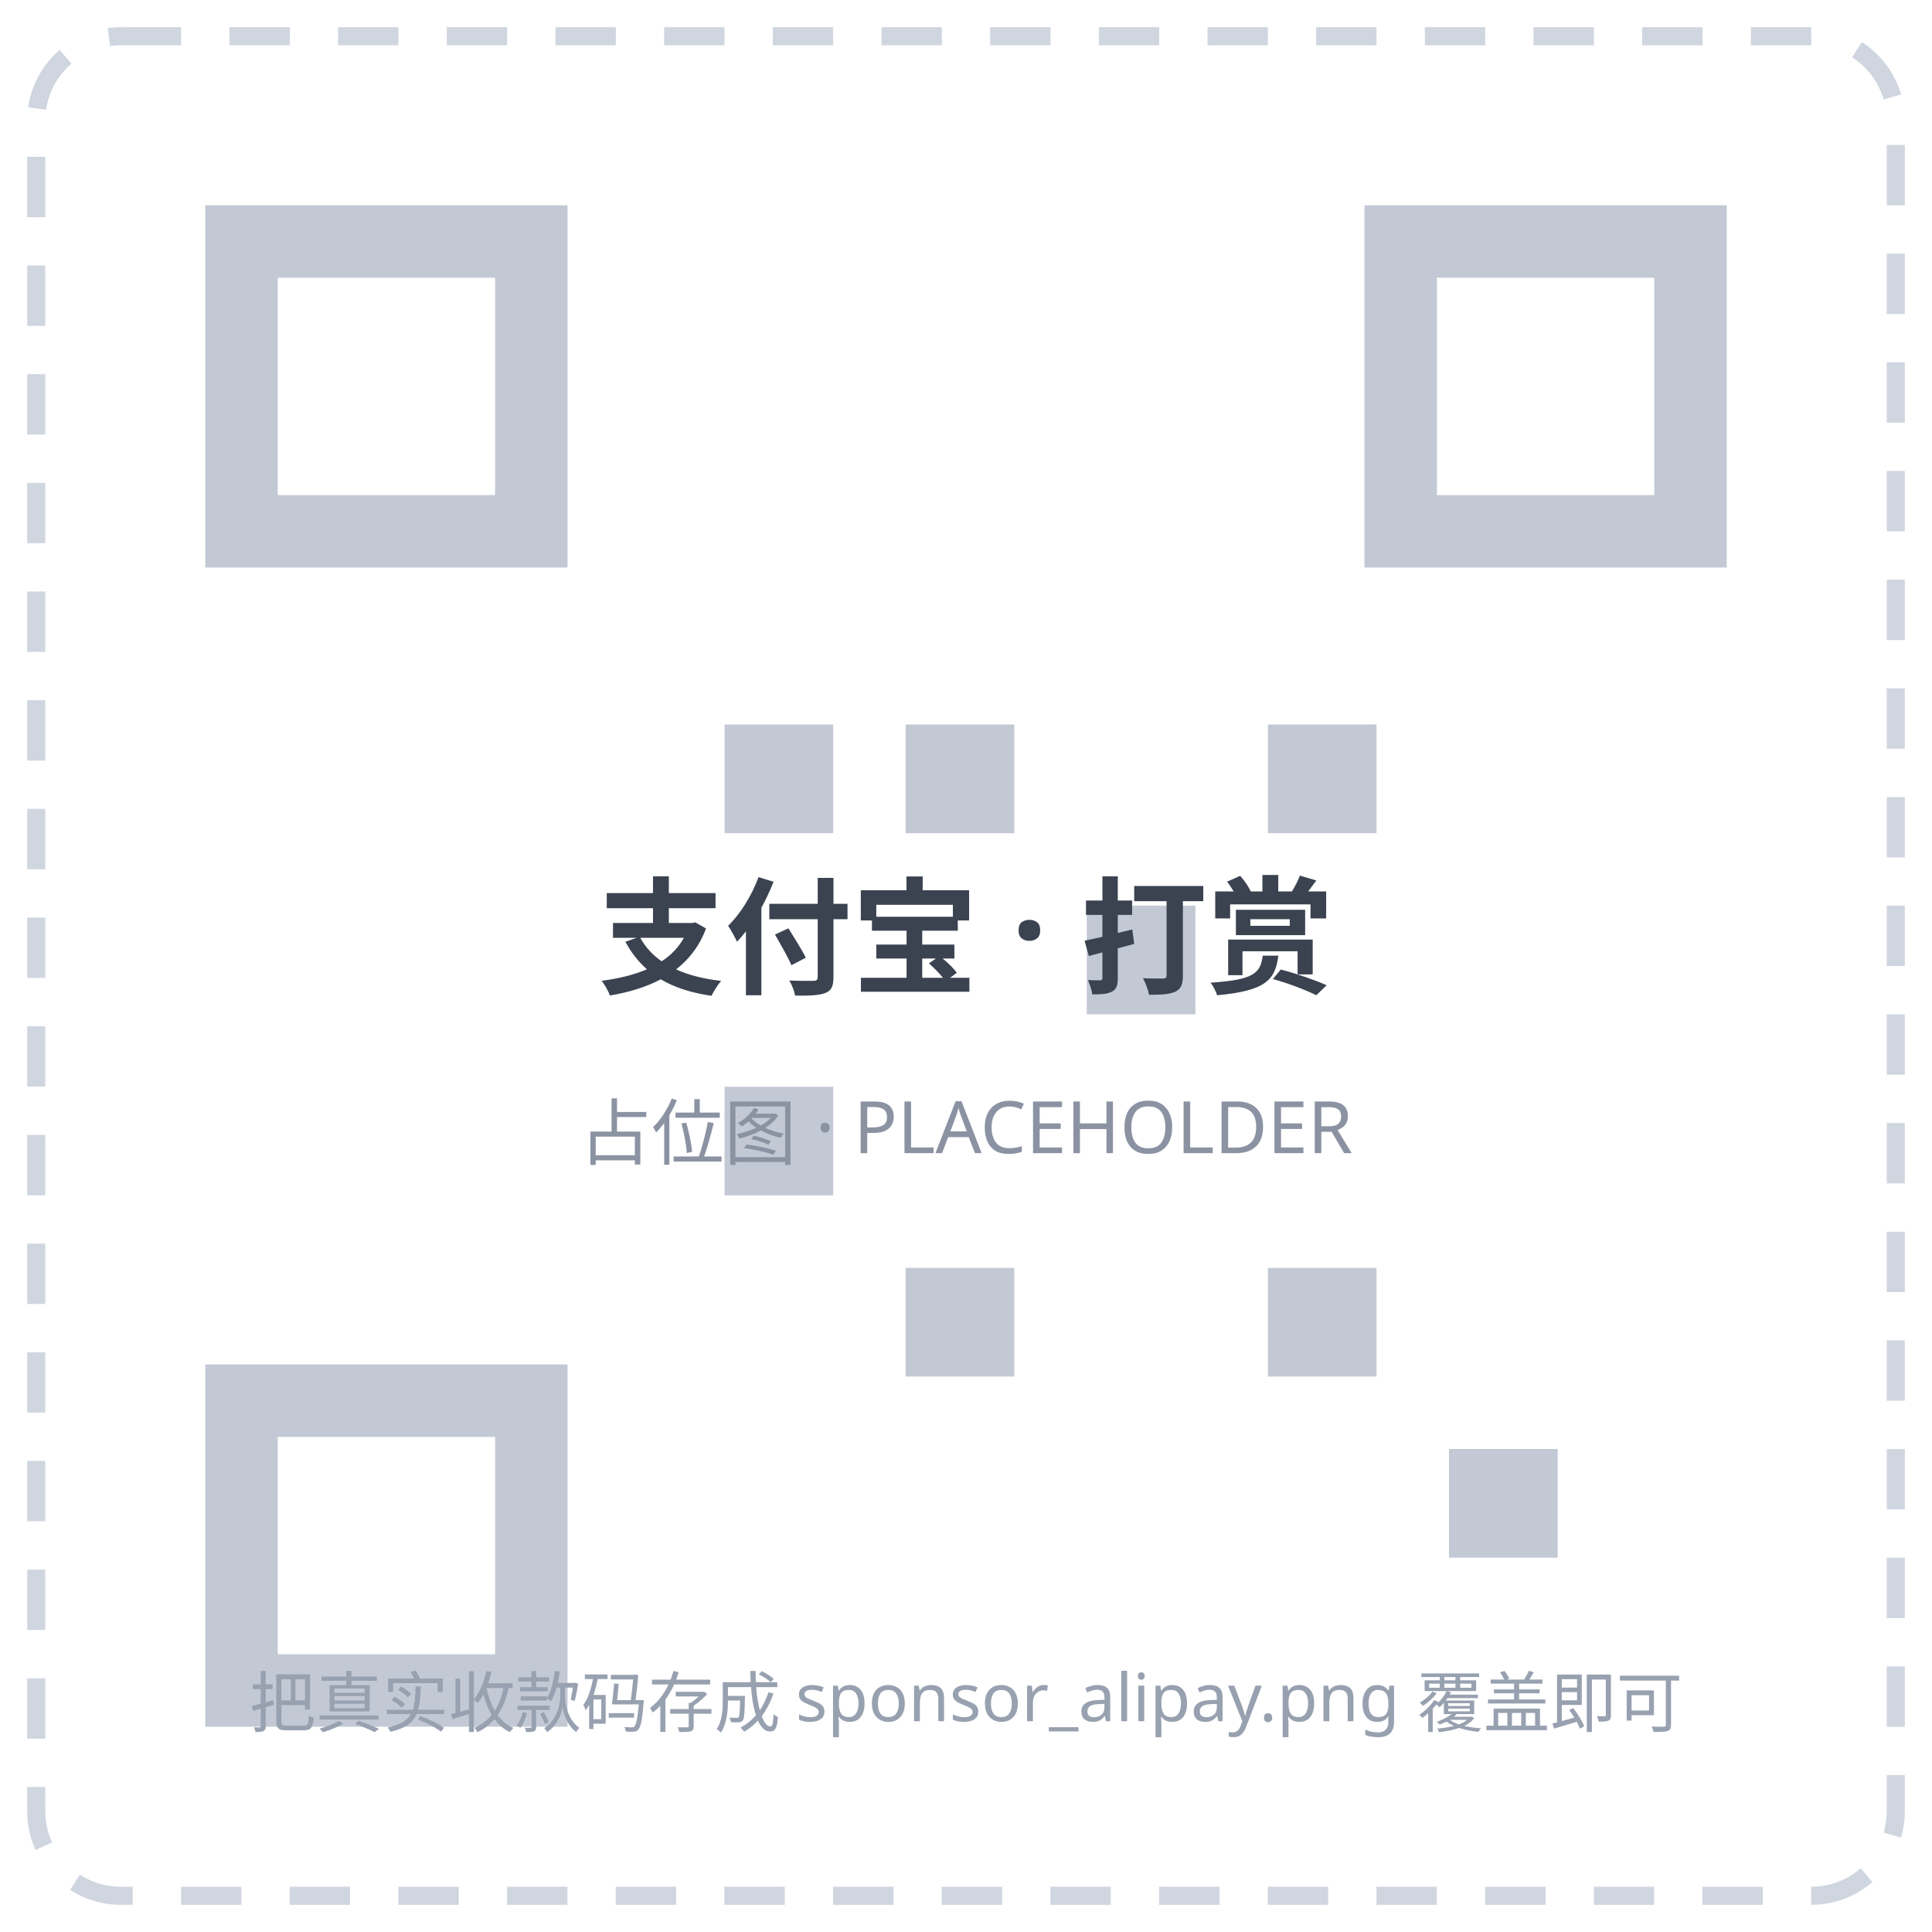
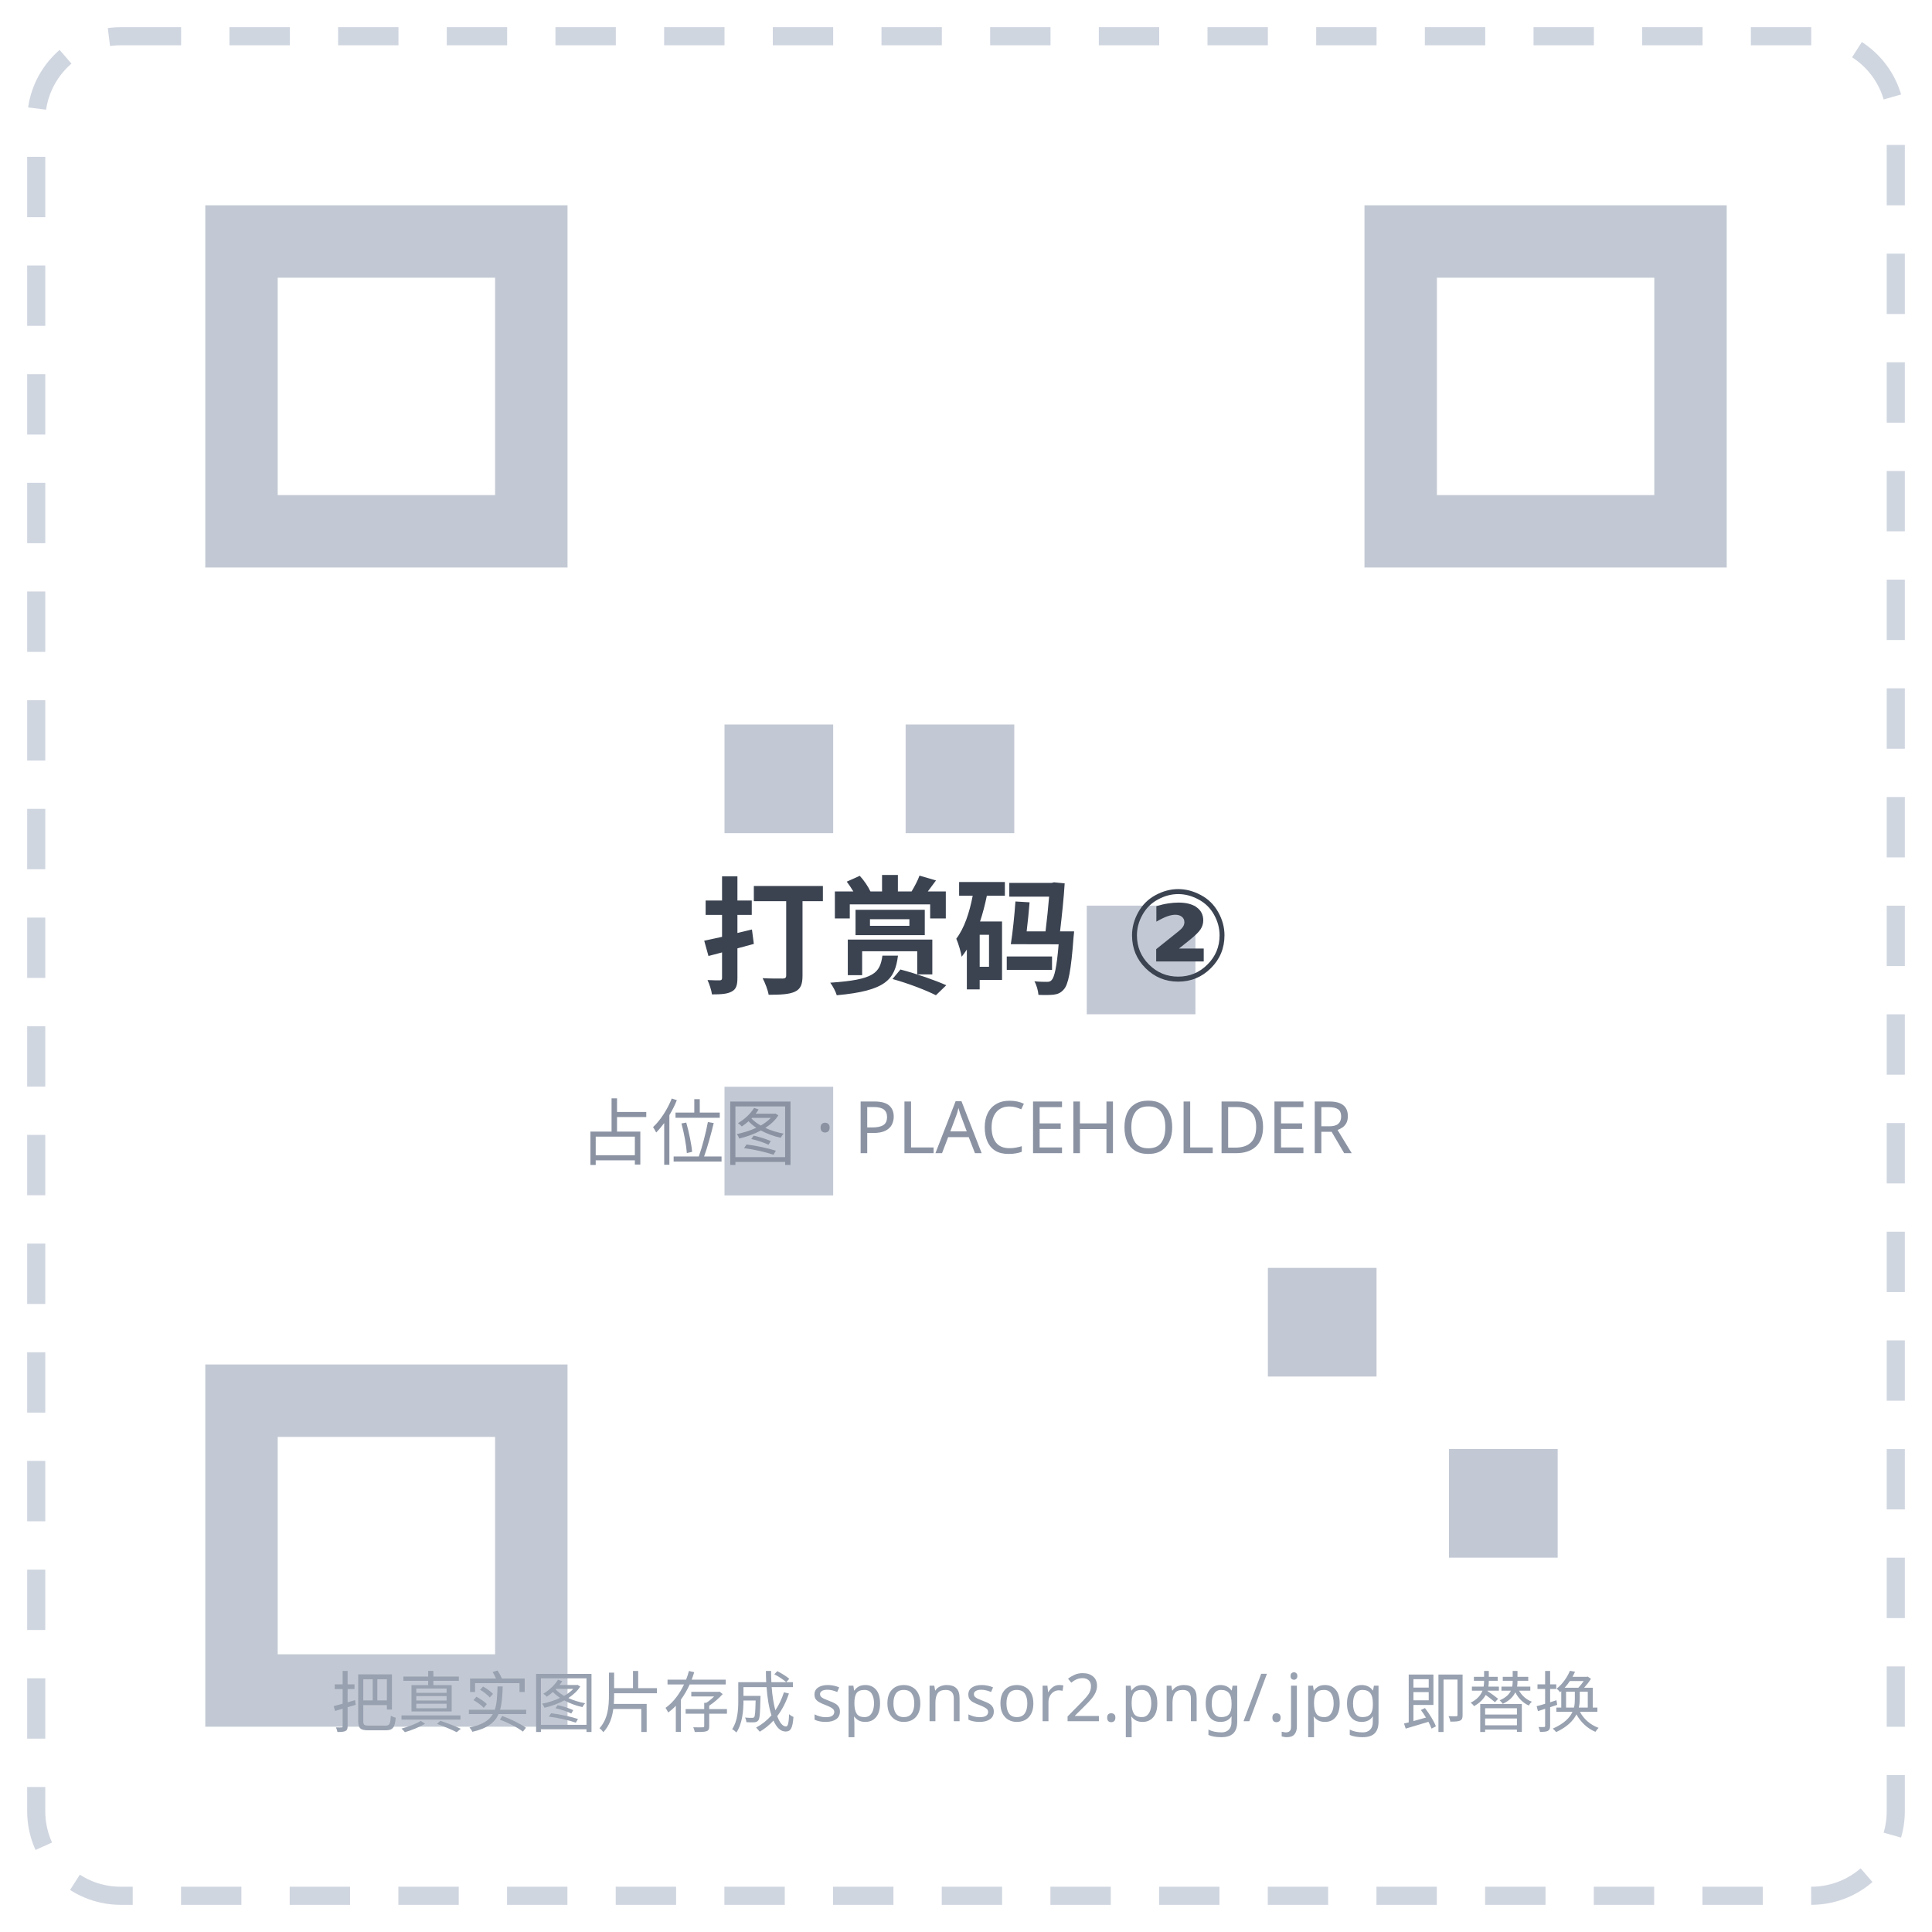
<svg xmlns="http://www.w3.org/2000/svg" width="320" height="320" viewBox="0 0 320 320">
  <rect width="320" height="320" fill="#ffffff" />
  <rect x="6" y="6" width="308" height="308" rx="14" fill="none" stroke="#d0d6e0" stroke-width="3" stroke-dasharray="10 8" />
  <g fill="#c3c9d4">
    <rect x="34" y="34" width="60" height="60" />
    <rect x="226" y="34" width="60" height="60" />
    <rect x="34" y="226" width="60" height="60" />
    <rect x="120" y="120" width="18" height="18" />
    <rect x="150" y="120" width="18" height="18" />
    <rect x="180" y="150" width="18" height="18" />
    <rect x="120" y="180" width="18" height="18" />
    <rect x="210" y="210" width="18" height="18" />
    <rect x="240" y="240" width="18" height="18" />
-     <rect x="150" y="210" width="18" height="18" />
-     <rect x="210" y="120" width="18" height="18" />
  </g>
  <rect x="46" y="46" width="36" height="36" fill="#ffffff" />
  <rect x="238" y="46" width="36" height="36" fill="#ffffff" />
  <rect x="46" y="238" width="36" height="36" fill="#ffffff" />
-   <text x="160" y="163" font-family="sans-serif" font-size="21" font-weight="bold" fill="#3b4351" text-anchor="middle">支付宝 · 打赏</text>
+   <text x="160" y="163" font-family="sans-serif" font-size="21" font-weight="bold" fill="#3b4351" text-anchor="middle">打赏码 ②</text>
  <text x="160" y="192" font-family="sans-serif" font-size="12" fill="#8b93a3" text-anchor="middle">占位图 · PLACEHOLDER</text>
-   <text x="160" y="286" font-family="sans-serif" font-size="11" fill="#98a1b0" text-anchor="middle">把真实收款码存成 sponsor_alipay.png 覆盖即可</text>
+   <text x="160" y="286" font-family="sans-serif" font-size="11" fill="#98a1b0" text-anchor="middle">把真实图片存成 sponsor2.png/.jpg 即替换</text>
</svg>
